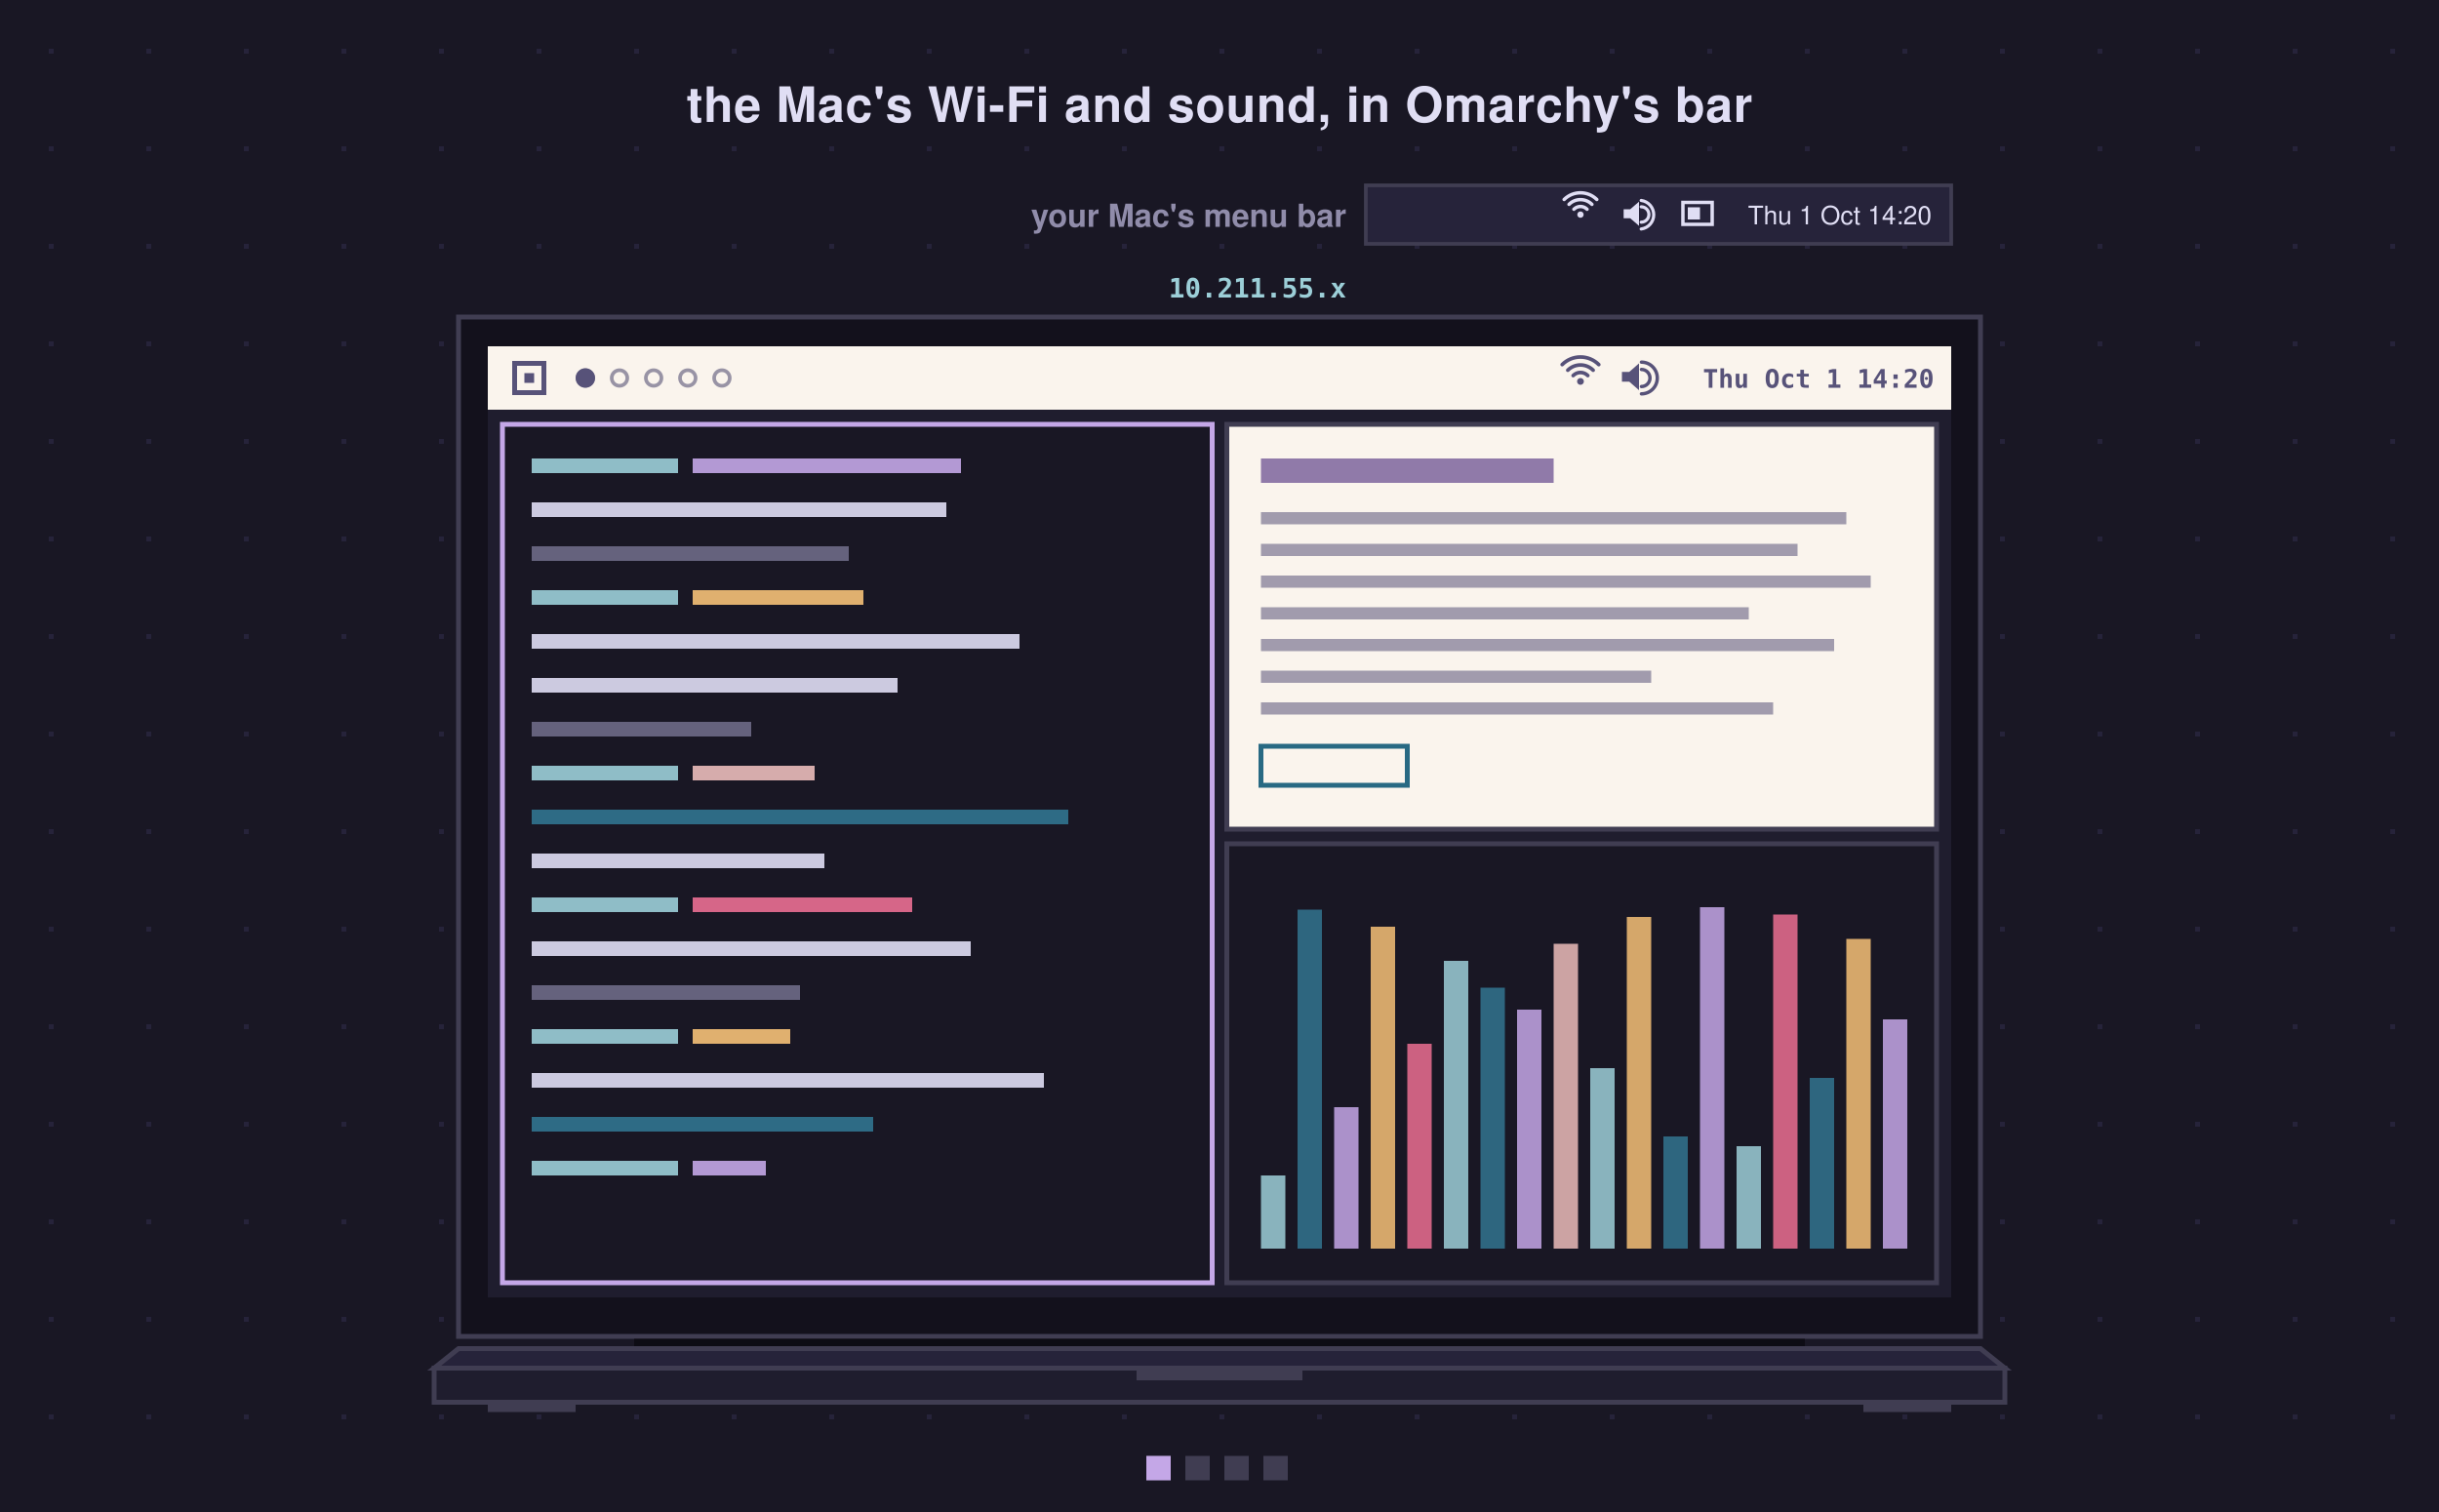
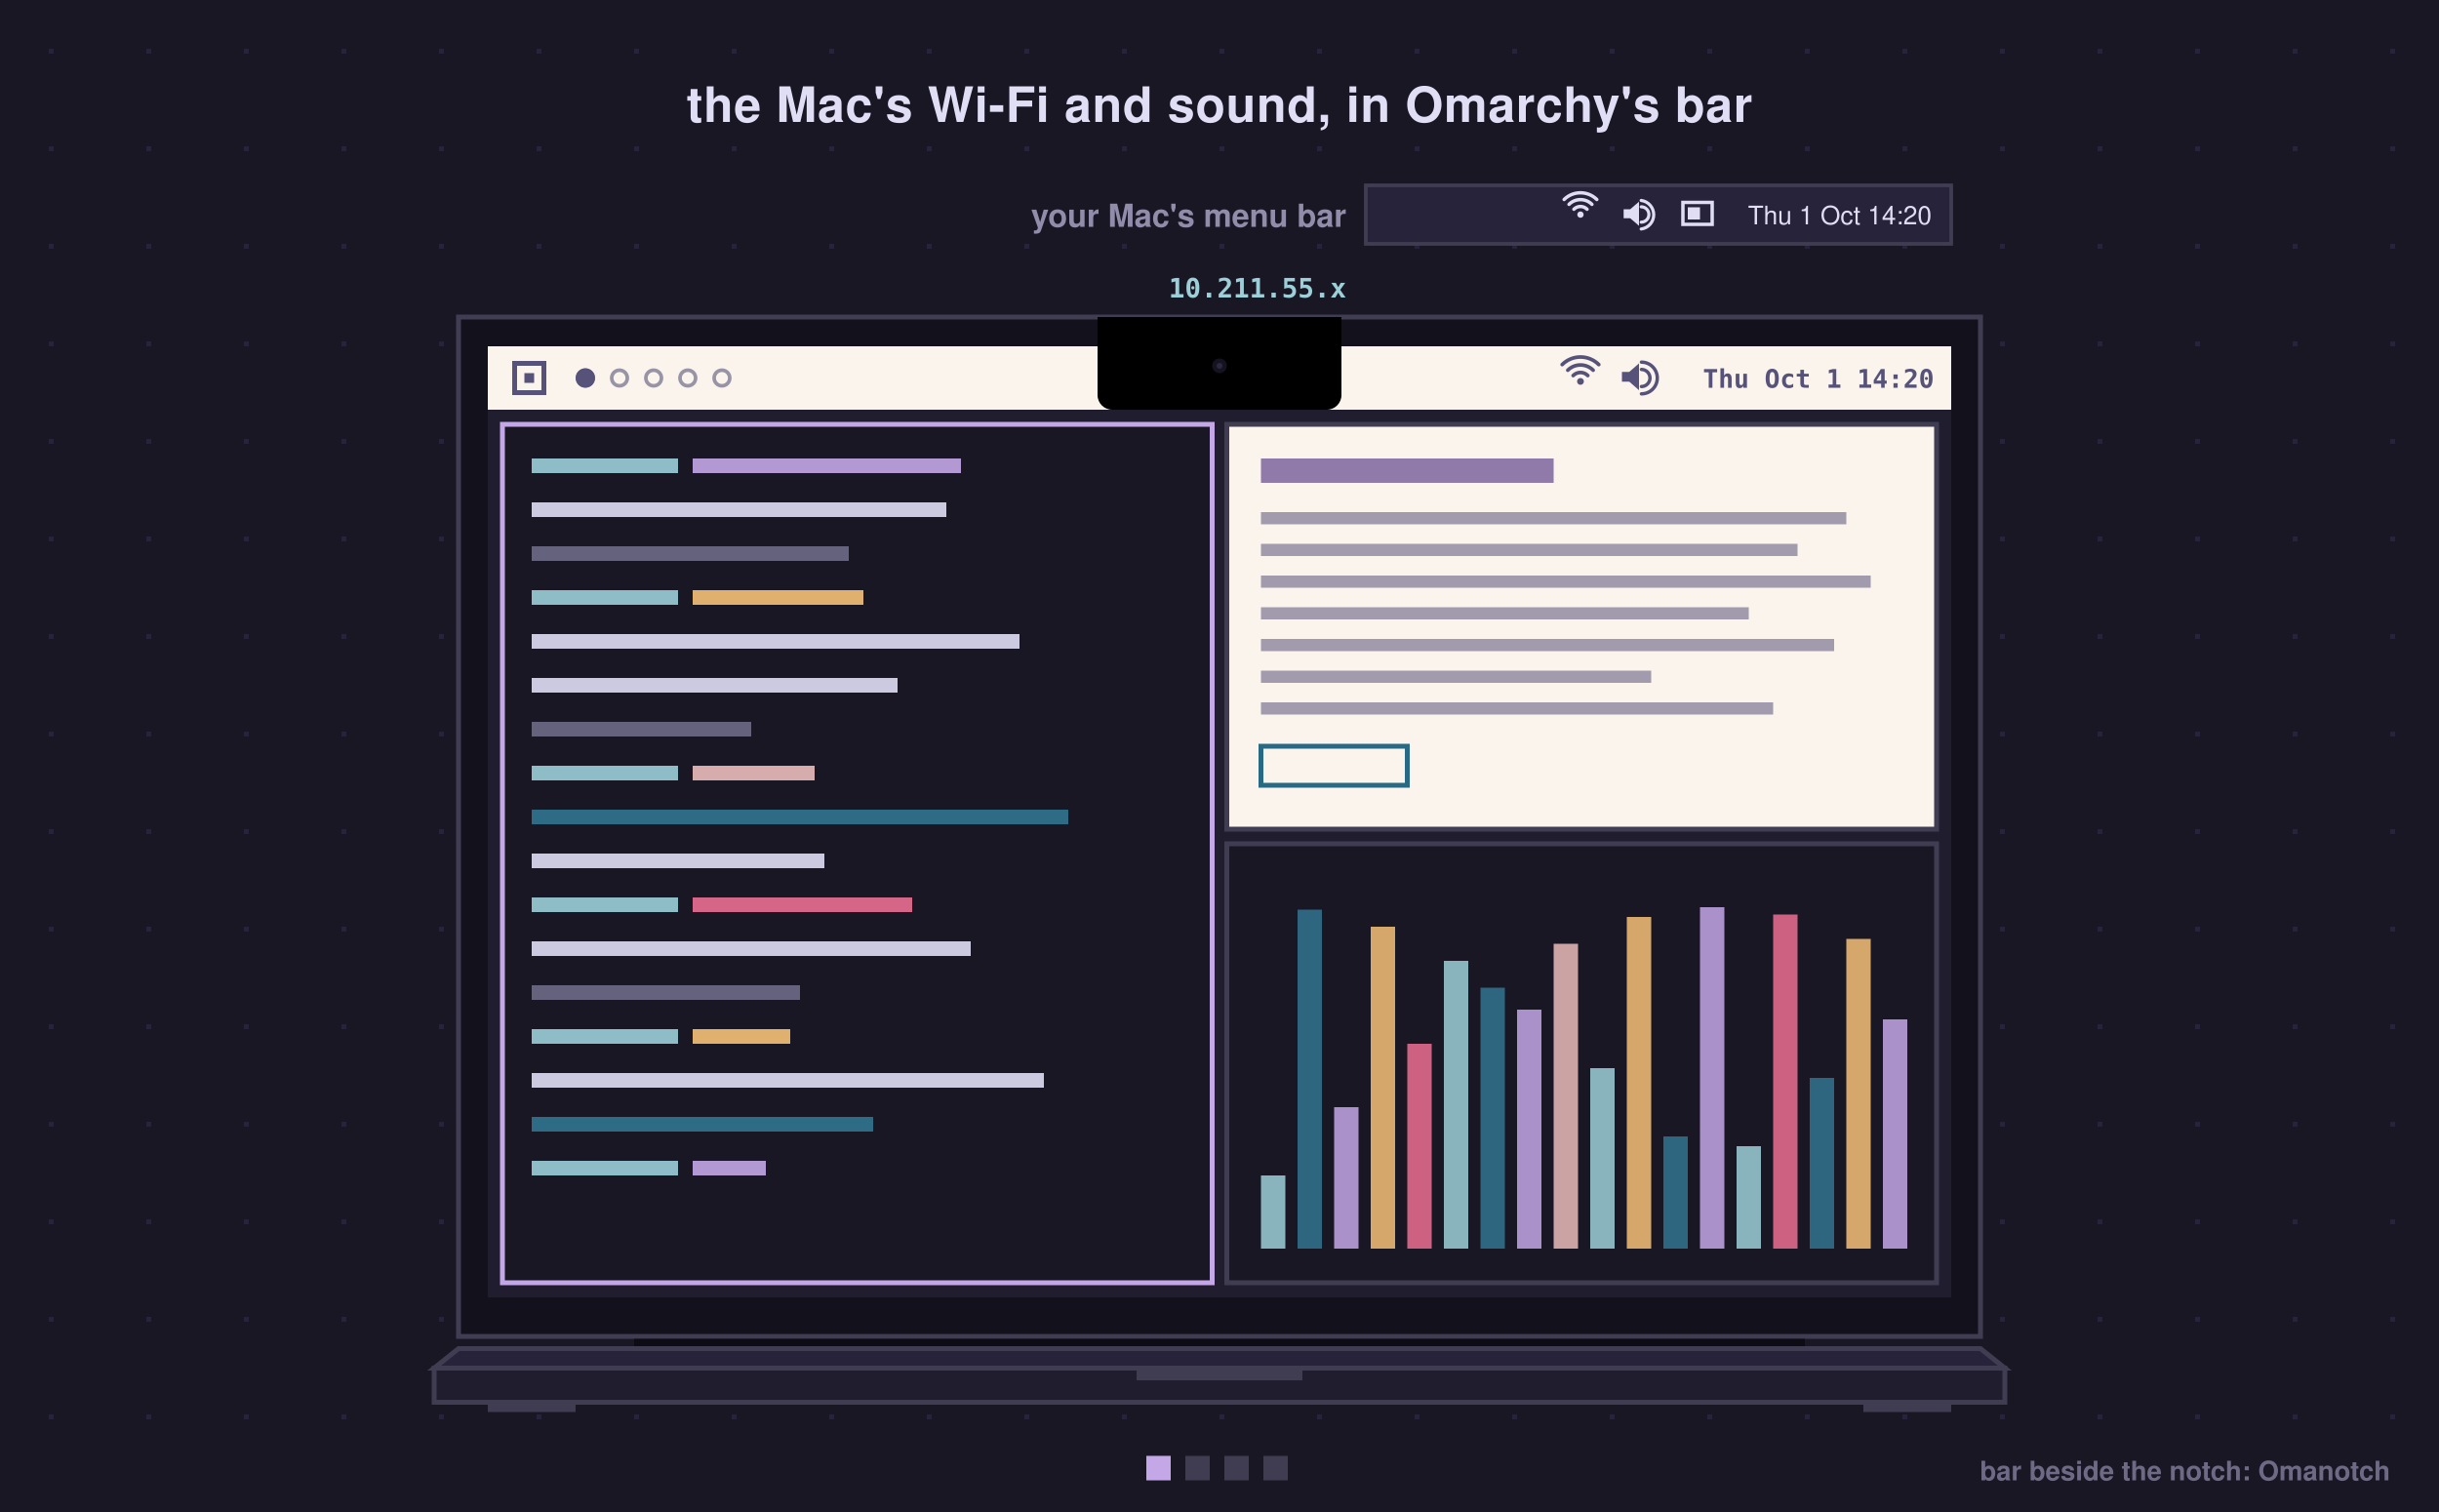
<svg xmlns="http://www.w3.org/2000/svg" viewBox="0 0 1000 620" width="1000" height="620" role="img" aria-labelledby="t d">
  <defs>
    <pattern id="dots" width="40" height="40" patternUnits="userSpaceOnUse">
      <rect x="20" y="20" width="2" height="2" fill="#26233a" />
    </pattern>
  </defs>
  <rect width="1000" height="620" fill="#191724" />
  <rect width="1000" height="620" fill="url(#dots)" />
  <g opacity="1">
    <animate attributeName="opacity" dur="16s" repeatCount="indefinite" keyTimes="0;0.244;0.263;1" values="1;1;0;0" />
    <text x="500" y="50" font-family="-apple-system, BlinkMacSystemFont, 'Segoe UI', Helvetica, Arial, sans-serif" font-size="20" font-weight="600" fill="#e0def4" text-anchor="middle" letter-spacing="0.3">the Mac's Wi-Fi and sound, in Omarchy's bar</text>
  </g>
  <g opacity="0">
    <animate attributeName="opacity" dur="16s" repeatCount="indefinite" keyTimes="0;0.244;0.263;0.463;0.481;1" values="0;0;1;1;0;0" />
    <text x="500" y="50" font-family="-apple-system, BlinkMacSystemFont, 'Segoe UI', Helvetica, Arial, sans-serif" font-size="20" font-weight="600" fill="#e0def4" text-anchor="middle" letter-spacing="0.3">volume keys, Omarchy's own popup</text>
  </g>
  <g opacity="0">
    <animate attributeName="opacity" dur="16s" repeatCount="indefinite" keyTimes="0;0.463;0.481;0.681;0.7;1" values="0;0;1;1;0;0" />
    <text x="500" y="50" font-family="-apple-system, BlinkMacSystemFont, 'Segoe UI', Helvetica, Arial, sans-serif" font-size="20" font-weight="600" fill="#e0def4" text-anchor="middle" letter-spacing="0.3">three fingers, next workspace</text>
  </g>
  <g opacity="0">
    <animate attributeName="opacity" dur="16s" repeatCount="indefinite" keyTimes="0;0.681;0.7;0.95;0.969;1" values="0;0;1;1;0;0" />
    <text x="500" y="50" font-family="-apple-system, BlinkMacSystemFont, 'Segoe UI', Helvetica, Arial, sans-serif" font-size="20" font-weight="600" fill="#e0def4" text-anchor="middle" letter-spacing="0.3">another display, the same arrangement as macOS</text>
  </g>
  <rect x="470" y="597" width="10" height="10" fill="#403d52" />
  <rect x="470" y="597" width="10" height="10" fill="#c4a7e7" opacity="1">
    <animate attributeName="opacity" dur="16s" repeatCount="indefinite" keyTimes="0;0.244;0.253;1" values="1;1;0;0" />
  </rect>
  <rect x="486" y="597" width="10" height="10" fill="#403d52" />
  <rect x="486" y="597" width="10" height="10" fill="#c4a7e7" opacity="0">
    <animate attributeName="opacity" dur="16s" repeatCount="indefinite" keyTimes="0;0.253;0.263;0.463;0.472;1" values="0;0;1;1;0;0" />
  </rect>
  <rect x="502" y="597" width="10" height="10" fill="#403d52" />
  <rect x="502" y="597" width="10" height="10" fill="#c4a7e7" opacity="0">
    <animate attributeName="opacity" dur="16s" repeatCount="indefinite" keyTimes="0;0.472;0.481;0.681;0.691;1" values="0;0;1;1;0;0" />
  </rect>
  <rect x="518" y="597" width="10" height="10" fill="#403d52" />
  <rect x="518" y="597" width="10" height="10" fill="#c4a7e7" opacity="0">
    <animate attributeName="opacity" dur="16s" repeatCount="indefinite" keyTimes="0;0.691;0.7;0.95;0.959;1" values="0;0;1;1;0;0" />
  </rect>
  <g>
    <animateTransform attributeName="transform" type="translate" dur="16s" repeatCount="indefinite" keyTimes="0;0.688;0.744;0.969;0.972;1" values="0 0;0 0;-46.8 217.6;-46.8 217.6;0 0;0 0" calcMode="spline" keySplines="0.42 0 0.58 1;0.42 0 0.58 1;0.42 0 0.58 1;0.42 0 0.58 1;0.42 0 0.58 1" />
    <g>
      <animateTransform attributeName="transform" type="scale" dur="16s" repeatCount="indefinite" keyTimes="0;0.688;0.744;0.969;0.972;1" values="1;1;0.6;0.6;1;1" calcMode="spline" keySplines="0.42 0 0.58 1;0.42 0 0.58 1;0.42 0 0.58 1;0.42 0 0.58 1;0.42 0 0.58 1" />
      <rect x="188" y="130" width="624" height="418" fill="#13111c" stroke="#403d52" stroke-width="2" />
      <rect x="260" y="549" width="480" height="4" fill="#0d0c14" />
      <polygon points="188,553 812,553 822,561 178,561" fill="#26233a" stroke="#403d52" stroke-width="2" />
      <rect x="178" y="561" width="644" height="14" fill="#1f1d2e" stroke="#403d52" stroke-width="2" />
      <rect x="466" y="562" width="68" height="4" fill="#403d52" />
      <rect x="200" y="576" width="36" height="3" fill="#403d52" />
      <rect x="764" y="576" width="36" height="3" fill="#403d52" />
      <defs>
        <clipPath id="scr">
          <rect x="200" y="142" width="600" height="390" />
        </clipPath>
      </defs>
      <g clip-path="url(#scr)">
        <rect x="200" y="142" width="600" height="390" fill="#1f1d2e" />
        <g>
          <animateTransform attributeName="transform" type="translate" dur="16s" repeatCount="indefinite" keyTimes="0;0.506;0.556;0.969;0.972;1" values="0 0;0 0;-600 0;-600 0;0 0;0 0" calcMode="spline" keySplines="0.42 0 0.58 1;0.42 0 0.58 1;0.42 0 0.58 1;0.42 0 0.58 1;0.42 0 0.58 1" />
          <rect x="206" y="174" width="291" height="352" fill="#191724" stroke="#c4a7e7" stroke-width="2" />
          <rect x="218" y="188" width="60" height="6" fill="#9ccfd8" opacity="0.9" />
          <rect x="284" y="188" width="110" height="6" fill="#c4a7e7" opacity="0.9" />
          <rect x="218" y="206" width="170" height="6" fill="#e0def4" opacity="0.9" />
          <rect x="218" y="224" width="130" height="6" fill="#6e6a86" opacity="0.9" />
          <rect x="218" y="242" width="60" height="6" fill="#9ccfd8" opacity="0.9" />
          <rect x="284" y="242" width="70" height="6" fill="#f6c177" opacity="0.9" />
          <rect x="218" y="260" width="200" height="6" fill="#e0def4" opacity="0.9" />
          <rect x="218" y="278" width="150" height="6" fill="#e0def4" opacity="0.9" />
          <rect x="218" y="296" width="90" height="6" fill="#6e6a86" opacity="0.9" />
          <rect x="218" y="314" width="60" height="6" fill="#9ccfd8" opacity="0.9" />
          <rect x="284" y="314" width="50" height="6" fill="#ebbcba" opacity="0.9" />
          <rect x="218" y="332" width="220" height="6" fill="#31748f" opacity="0.9" />
          <rect x="218" y="350" width="120" height="6" fill="#e0def4" opacity="0.9" />
          <rect x="218" y="368" width="60" height="6" fill="#9ccfd8" opacity="0.9" />
          <rect x="284" y="368" width="90" height="6" fill="#eb6f92" opacity="0.9" />
          <rect x="218" y="386" width="180" height="6" fill="#e0def4" opacity="0.9" />
          <rect x="218" y="404" width="110" height="6" fill="#6e6a86" opacity="0.9" />
          <rect x="218" y="422" width="60" height="6" fill="#9ccfd8" opacity="0.9" />
          <rect x="284" y="422" width="40" height="6" fill="#f6c177" opacity="0.9" />
          <rect x="218" y="440" width="210" height="6" fill="#e0def4" opacity="0.9" />
          <rect x="218" y="458" width="140" height="6" fill="#31748f" opacity="0.9" />
          <rect x="218" y="476" width="60" height="6" fill="#9ccfd8" opacity="0.9" />
          <rect x="284" y="476" width="30" height="6" fill="#c4a7e7" opacity="0.9" />
          <rect x="503" y="174" width="291" height="166" fill="#faf4ed" stroke="#403d52" stroke-width="2" />
          <rect x="517" y="188" width="120" height="10" fill="#907aa9" />
          <rect x="517" y="210" width="240" height="5" fill="#575279" opacity="0.55" />
          <rect x="517" y="223" width="220" height="5" fill="#575279" opacity="0.55" />
          <rect x="517" y="236" width="250" height="5" fill="#575279" opacity="0.55" />
          <rect x="517" y="249" width="200" height="5" fill="#575279" opacity="0.55" />
          <rect x="517" y="262" width="235" height="5" fill="#575279" opacity="0.55" />
          <rect x="517" y="275" width="160" height="5" fill="#575279" opacity="0.55" />
          <rect x="517" y="288" width="210" height="5" fill="#575279" opacity="0.55" />
          <rect x="517" y="306" width="60" height="16" fill="none" stroke="#286983" stroke-width="2" />
          <rect x="503" y="346" width="291" height="180" fill="#191724" stroke="#403d52" stroke-width="2" />
          <rect x="517" y="482" width="10" height="30" fill="#9ccfd8" opacity="0.85" />
          <rect x="532" y="373" width="10" height="139" fill="#31748f" opacity="0.85" />
          <rect x="547" y="454" width="10" height="58" fill="#c4a7e7" opacity="0.85" />
          <rect x="562" y="380" width="10" height="132" fill="#f6c177" opacity="0.85" />
          <rect x="577" y="428" width="10" height="84" fill="#eb6f92" opacity="0.85" />
          <rect x="592" y="394" width="10" height="118" fill="#9ccfd8" opacity="0.85" />
          <rect x="607" y="405" width="10" height="107" fill="#31748f" opacity="0.85" />
          <rect x="622" y="414" width="10" height="98" fill="#c4a7e7" opacity="0.85" />
          <rect x="637" y="387" width="10" height="125" fill="#ebbcba" opacity="0.85" />
          <rect x="652" y="438" width="10" height="74" fill="#9ccfd8" opacity="0.85" />
          <rect x="667" y="376" width="10" height="136" fill="#f6c177" opacity="0.85" />
          <rect x="682" y="466" width="10" height="46" fill="#31748f" opacity="0.85" />
          <rect x="697" y="372" width="10" height="140" fill="#c4a7e7" opacity="0.85" />
          <rect x="712" y="470" width="10" height="42" fill="#9ccfd8" opacity="0.85" />
          <rect x="727" y="375" width="10" height="137" fill="#eb6f92" opacity="0.85" />
          <rect x="742" y="442" width="10" height="70" fill="#31748f" opacity="0.85" />
          <rect x="757" y="385" width="10" height="127" fill="#f6c177" opacity="0.85" />
          <rect x="772" y="418" width="10" height="94" fill="#c4a7e7" opacity="0.85" />
          <g transform="translate(600 0)">
            <rect x="206" y="174" width="388" height="352" fill="#faf4ed" stroke="#c4a7e7" stroke-width="2" />
            <rect x="207" y="175" width="386" height="24" fill="#f2e9e1" />
            <rect x="218" y="182" width="240" height="10" fill="#fffaf3" stroke="#dfdad9" />
            <rect x="226" y="218" width="180" height="16" fill="#907aa9" />
            <rect x="226" y="248" width="340" height="5" fill="#575279" opacity="0.55" />
            <rect x="226" y="261" width="320" height="5" fill="#575279" opacity="0.55" />
            <rect x="226" y="274" width="350" height="5" fill="#575279" opacity="0.55" />
            <rect x="226" y="287" width="300" height="5" fill="#575279" opacity="0.55" />
            <rect x="226" y="300" width="330" height="5" fill="#575279" opacity="0.55" />
            <rect x="226" y="313" width="250" height="5" fill="#575279" opacity="0.55" />
            <rect x="226" y="336" width="166" height="96" fill="#ebbcba" opacity="0.55" />
            <rect x="402" y="336" width="166" height="96" fill="#9ccfd8" opacity="0.6" />
            <rect x="226" y="448" width="330" height="5" fill="#575279" opacity="0.55" />
            <rect x="226" y="461" width="300" height="5" fill="#575279" opacity="0.55" />
            <rect x="226" y="474" width="340" height="5" fill="#575279" opacity="0.55" />
            <rect x="600" y="174" width="194" height="173" fill="#191724" stroke="#403d52" stroke-width="2" />
            <rect x="600" y="353" width="194" height="173" fill="#191724" stroke="#403d52" stroke-width="2" />
            <rect x="612" y="188" width="90" height="6" fill="#9ccfd8" opacity="0.9" />
            <rect x="612" y="206" width="150" height="6" fill="#e0def4" opacity="0.9" />
            <rect x="612" y="224" width="120" height="6" fill="#e0def4" opacity="0.9" />
            <rect x="612" y="242" width="60" height="6" fill="#f6c177" opacity="0.9" />
            <rect x="612" y="260" width="140" height="6" fill="#e0def4" opacity="0.9" />
            <rect x="612" y="278" width="100" height="6" fill="#6e6a86" opacity="0.9" />
            <rect x="612" y="296" width="50" height="6" fill="#9ccfd8" opacity="0.9" />
            <text x="612" y="377" font-family="ui-monospace, 'SF Mono', Menlo, monospace" font-size="10" fill="#9ccfd8">btop</text>
            <rect x="612" y="472" width="7" height="40" fill="#9ccfd8" opacity="0.8" />
            <rect x="623" y="442" width="7" height="70" fill="#c4a7e7" opacity="0.8" />
            <rect x="634" y="460" width="7" height="52" fill="#31748f" opacity="0.8" />
            <rect x="645" y="422" width="7" height="90" fill="#f6c177" opacity="0.8" />
            <rect x="656" y="448" width="7" height="64" fill="#9ccfd8" opacity="0.8" />
            <rect x="667" y="482" width="7" height="30" fill="#c4a7e7" opacity="0.8" />
            <rect x="678" y="432" width="7" height="80" fill="#31748f" opacity="0.8" />
            <rect x="689" y="412" width="7" height="100" fill="#f6c177" opacity="0.8" />
            <rect x="700" y="454" width="7" height="58" fill="#9ccfd8" opacity="0.8" />
            <rect x="711" y="436" width="7" height="76" fill="#c4a7e7" opacity="0.8" />
            <rect x="722" y="468" width="7" height="44" fill="#31748f" opacity="0.8" />
            <rect x="733" y="424" width="7" height="88" fill="#f6c177" opacity="0.8" />
            <rect x="744" y="452" width="7" height="60" fill="#9ccfd8" opacity="0.8" />
            <rect x="755" y="478" width="7" height="34" fill="#c4a7e7" opacity="0.8" />
            <rect x="766" y="440" width="7" height="72" fill="#31748f" opacity="0.8" />
            <rect x="777" y="462" width="7" height="50" fill="#f6c177" opacity="0.8" />
          </g>
        </g>
        <rect x="200" y="142" width="600" height="26" fill="#faf4ed" />
        <rect x="211.0" y="149.0" width="12.0" height="12.0" fill="none" stroke="#575279" stroke-width="2.0" />
        <rect x="215.0" y="153.0" width="4.0" height="4.0" fill="#575279" />
        <circle cx="240" cy="155" r="3.2" fill="none" stroke="#9893a5" stroke-width="1.5" />
        <circle cx="254" cy="155" r="3.2" fill="none" stroke="#9893a5" stroke-width="1.5" />
        <circle cx="268" cy="155" r="3.2" fill="none" stroke="#9893a5" stroke-width="1.5" />
        <circle cx="282" cy="155" r="3.2" fill="none" stroke="#9893a5" stroke-width="1.5" />
        <circle cx="296" cy="155" r="3.2" fill="none" stroke="#9893a5" stroke-width="1.5" />
        <circle cx="240" cy="155" r="4" fill="#575279">
          <animate attributeName="cx" dur="16s" repeatCount="indefinite" keyTimes="0;0.525;0.544;0.969;0.972;1" values="240;240;254;254;240;240" calcMode="spline" keySplines="0.42 0 0.58 1;0.42 0 0.58 1;0.42 0 0.58 1;0.42 0 0.58 1;0.42 0 0.58 1" />
        </circle>
        <circle cx="648" cy="156.4" r="1.4" fill="#575279" />
        <path d="M645.0 154.0A4.2 4.2 0 0 1 651.0 154.0" fill="none" stroke="#575279" stroke-width="1.5" stroke-linecap="round" />
        <path d="M642.8 151.8A7.4 7.4 0 0 1 653.2 151.8" fill="none" stroke="#575279" stroke-width="1.5" stroke-linecap="round" />
        <path d="M640.5 149.5A10.6 10.6 0 0 1 655.5 149.5" fill="none" stroke="#575279" stroke-width="1.5" stroke-linecap="round" />
        <path d="M665.0 152.5h3.0l4.0 -3.5v11.0l-4.0 -3.5h-3.0z" fill="#575279" />
        <path d="M673.0 151.5a3.5 3.5 0 0 1 0 7.0" fill="none" stroke="#575279" stroke-width="1.4" stroke-linecap="round" />
        <path d="M673.0 148.5a6.5 6.5 0 0 1 0 13.0" fill="none" stroke="#575279" stroke-width="1.4" stroke-linecap="round" />
        <text x="793" y="159" font-family="ui-monospace, 'SF Mono', Menlo, monospace" font-size="10.5" font-weight="600" fill="#575279" text-anchor="end">Thu Oct 1 14:20</text>
        <rect x="635" y="145" width="52" height="20" fill="none" stroke="#9ccfd8" stroke-width="2" opacity="0">
          <animate attributeName="opacity" dur="16s" repeatCount="indefinite" keyTimes="0;0.05;0.062;0.231;0.244;1" values="0;0;1;1;0;0" />
        </rect>
        <g opacity="0">
          <animate attributeName="opacity" dur="16s" repeatCount="indefinite" keyTimes="0;0.091;0.106;0.231;0.247;1" values="0;0;1;1;0;0" />
          <g>
            <animateTransform attributeName="transform" type="translate" dur="16s" repeatCount="indefinite" keyTimes="0;0.087;0.113;1" values="0 -8;0 -8;0 0;0 0" calcMode="spline" keySplines="0.42 0 0.58 1;0.42 0 0.58 1;0.42 0 0.58 1" />
            <rect x="580" y="172" width="212" height="128" fill="#faf4ed" stroke="#907aa9" stroke-width="2" />
            <text x="594" y="192" font-family="-apple-system, BlinkMacSystemFont, 'Segoe UI', Helvetica, Arial, sans-serif" font-size="11" font-weight="700" fill="#575279" text-anchor="start">Wi-Fi</text>
            <text x="778" y="192" font-family="-apple-system, BlinkMacSystemFont, 'Segoe UI', Helvetica, Arial, sans-serif" font-size="9.5" font-weight="600" fill="#9893a5" text-anchor="end">from your Mac</text>
            <rect x="586" y="202" width="200" height="20" fill="#f2e9e1" />
            <circle cx="598" cy="212.1" r="1.0" fill="#575279" />
            <path d="M595.9 210.4A2.94 2.94 0 0 1 600.1 210.4" fill="none" stroke="#575279" stroke-width="1.0" stroke-linecap="round" />
            <path d="M594.3 208.8A5.18 5.18 0 0 1 601.7 208.8" fill="none" stroke="#575279" stroke-width="1.0" stroke-linecap="round" />
            <path d="M592.8 207.3A7.42 7.42 0 0 1 603.2 207.3" fill="none" stroke="#575279" stroke-width="1.0" stroke-linecap="round" />
            <text x="612" y="216" font-family="-apple-system, BlinkMacSystemFont, 'Segoe UI', Helvetica, Arial, sans-serif" font-size="10.5" font-weight="700" fill="#575279" text-anchor="start">Home-5G</text>
            <text x="778" y="216" font-family="-apple-system, BlinkMacSystemFont, 'Segoe UI', Helvetica, Arial, sans-serif" font-size="9" font-weight="600" fill="#286983" text-anchor="end">connected</text>
            <circle cx="598" cy="234.1" r="1.0" fill="#575279" />
            <path d="M595.9 232.4A2.94 2.94 0 0 1 600.1 232.4" fill="none" stroke="#575279" stroke-width="1.0" stroke-linecap="round" />
            <path d="M594.3 230.8A5.18 5.18 0 0 1 601.7 230.8" fill="none" stroke="#575279" stroke-width="1.0" stroke-linecap="round" />
            <path d="M592.8 229.3A7.42 7.42 0 0 1 603.2 229.3" fill="none" stroke="#dfdad9" stroke-width="1.0" stroke-linecap="round" />
            <text x="612" y="238" font-family="-apple-system, BlinkMacSystemFont, 'Segoe UI', Helvetica, Arial, sans-serif" font-size="10.5" font-weight="500" fill="#575279" text-anchor="start">Home-Guest</text>
            <circle cx="598" cy="256.1" r="1.0" fill="#575279" />
            <path d="M595.9 254.4A2.94 2.94 0 0 1 600.1 254.4" fill="none" stroke="#575279" stroke-width="1.0" stroke-linecap="round" />
            <path d="M594.3 252.8A5.18 5.18 0 0 1 601.7 252.8" fill="none" stroke="#dfdad9" stroke-width="1.0" stroke-linecap="round" />
            <path d="M592.8 251.3A7.42 7.42 0 0 1 603.2 251.3" fill="none" stroke="#dfdad9" stroke-width="1.0" stroke-linecap="round" />
            <text x="612" y="260" font-family="-apple-system, BlinkMacSystemFont, 'Segoe UI', Helvetica, Arial, sans-serif" font-size="10.5" font-weight="500" fill="#575279" text-anchor="start">Café Lumen</text>
            <line x1="586" y1="272" x2="786" y2="272" stroke="#dfdad9" />
            <rect x="593.0" y="279.0" width="2.5" height="2.5" fill="#575279" />
            <rect x="595.5" y="279.0" width="2.5" height="2.5" fill="#575279" />
            <rect x="600.5" y="279.0" width="2.5" height="2.5" fill="#575279" />
            <rect x="593.0" y="281.5" width="2.5" height="2.5" fill="#575279" />
            <rect x="598.0" y="281.5" width="2.5" height="2.5" fill="#575279" />
            <rect x="595.5" y="284.0" width="2.5" height="2.5" fill="#575279" />
            <rect x="598.0" y="284.0" width="2.5" height="2.5" fill="#575279" />
            <rect x="593.0" y="286.5" width="2.5" height="2.5" fill="#575279" />
            <rect x="595.5" y="286.5" width="2.5" height="2.5" fill="#575279" />
            <rect x="600.5" y="286.5" width="2.5" height="2.5" fill="#575279" />
            <text x="612" y="290" font-family="-apple-system, BlinkMacSystemFont, 'Segoe UI', Helvetica, Arial, sans-serif" font-size="10" font-weight="500" fill="#575279" text-anchor="start">Share network (QR code)</text>
          </g>
        </g>
        <g opacity="0">
          <animate attributeName="opacity" dur="16s" repeatCount="indefinite" keyTimes="0;0.275;0.287;0.45;0.463;1" values="0;0;1;1;0;0" />
          <rect x="400" y="458" width="200" height="40" fill="#faf4ed" stroke="#575279" stroke-width="2" />
          <path d="M417.0 475.5h3.0l4.0 -3.5v11.0l-4.0 -3.5h-3.0z" fill="#575279" />
          <path d="M425.0 474.5a3.5 3.5 0 0 1 0 7.0" fill="none" stroke="#575279" stroke-width="1.4" stroke-linecap="round" />
          <path d="M425.0 471.5a6.5 6.5 0 0 1 0 13.0" fill="none" stroke="#575279" stroke-width="1.4" stroke-linecap="round" />
          <rect x="446" y="474" width="136" height="8" fill="#dfdad9" />
          <rect x="446" y="474" width="68" height="8" fill="#575279">
            <animate attributeName="width" dur="16s" repeatCount="indefinite" keyTimes="0;0.287;0.297;0.331;0.341;0.375;0.384;0.475;0.481;1" values="68;68;76.5;76.5;85;85;93.5;93.5;68;68" />
          </rect>
        </g>
      </g>
+       <path d="M450.0 130H550.0V162.0a6.0 6.0 0 0 1 -6.0 6.0H456.0a6.0 6.0 0 0 1 -6.0 -6.0z" fill="#000" />
+       <circle cx="500.0" cy="150.0" r="3.0" fill="#15131f" />
+       <circle cx="500.0" cy="150.0" r="1.2" fill="#2b2940" />
      <rect x="645" y="100" width="6" height="6" fill="#9ccfd8" opacity="0">
        <animate attributeName="y" dur="16s" repeatCount="indefinite" keyTimes="0;0.05;0.078;1" values="100;100;140;140" />
        <animate attributeName="opacity" dur="16s" repeatCount="indefinite" keyTimes="0;0.049;0.05;0.075;0.078;1" values="0;0;1;1;0;0" />
      </rect>
      <rect x="669" y="100" width="6" height="6" fill="#9ccfd8" opacity="0">
        <animate attributeName="y" dur="16s" repeatCount="indefinite" keyTimes="0;0.072;0.1;1" values="100;100;140;140" />
        <animate attributeName="opacity" dur="16s" repeatCount="indefinite" keyTimes="0;0.071;0.072;0.097;0.1;1" values="0;0;1;1;0;0" />
      </rect>
      <rect x="645" y="100" width="6" height="6" fill="#9ccfd8" opacity="0">
        <animate attributeName="y" dur="16s" repeatCount="indefinite" keyTimes="0;0.094;0.122;1" values="100;100;140;140" />
        <animate attributeName="opacity" dur="16s" repeatCount="indefinite" keyTimes="0;0.093;0.094;0.119;0.122;1" values="0;0;1;1;0;0" />
      </rect>
      <rect x="669" y="100" width="6" height="6" fill="#9ccfd8" opacity="0">
        <animate attributeName="y" dur="16s" repeatCount="indefinite" keyTimes="0;0.116;0.144;1" values="100;100;140;140" />
        <animate attributeName="opacity" dur="16s" repeatCount="indefinite" keyTimes="0;0.115;0.116;0.141;0.144;1" values="0;0;1;1;0;0" />
      </rect>
      <rect x="645" y="100" width="6" height="6" fill="#9ccfd8" opacity="0">
        <animate attributeName="y" dur="16s" repeatCount="indefinite" keyTimes="0;0.15;0.178;1" values="100;100;140;140" />
        <animate attributeName="opacity" dur="16s" repeatCount="indefinite" keyTimes="0;0.149;0.15;0.175;0.178;1" values="0;0;1;1;0;0" />
      </rect>
      <rect x="669" y="100" width="6" height="6" fill="#9ccfd8" opacity="0">
        <animate attributeName="y" dur="16s" repeatCount="indefinite" keyTimes="0;0.172;0.2;1" values="100;100;140;140" />
        <animate attributeName="opacity" dur="16s" repeatCount="indefinite" keyTimes="0;0.171;0.172;0.197;0.2;1" values="0;0;1;1;0;0" />
      </rect>
    </g>
  </g>
  <g>
    <animate attributeName="opacity" dur="16s" repeatCount="indefinite" keyTimes="0;0.237;0.256;1" values="1;1;0;0" />
    <rect x="560" y="76" width="240" height="24" fill="#26233a" stroke="#403d52" stroke-width="1.5" />
    <circle cx="648" cy="88.0" r="1.3" fill="#e0def4" />
    <path d="M645.3 85.8A3.78 3.78 0 0 1 650.7 85.8" fill="none" stroke="#e0def4" stroke-width="1.4" stroke-linecap="round" />
    <path d="M643.3 83.8A6.66 6.66 0 0 1 652.7 83.8" fill="none" stroke="#e0def4" stroke-width="1.4" stroke-linecap="round" />
    <path d="M641.3 81.8A9.54 9.54 0 0 1 654.7 81.8" fill="none" stroke="#e0def4" stroke-width="1.4" stroke-linecap="round" />
    <path d="M665.7 85.8h2.7l3.6 -3.1v9.9l-3.6 -3.1h-2.7z" fill="#e0def4" />
    <path d="M672.9 84.8a3.1 3.1 0 0 1 0 6.3" fill="none" stroke="#e0def4" stroke-width="1.3" stroke-linecap="round" />
    <path d="M672.9 82.2a5.9 5.9 0 0 1 0 11.7" fill="none" stroke="#e0def4" stroke-width="1.3" stroke-linecap="round" />
    <rect x="690" y="83" width="12" height="9" fill="none" stroke="#e0def4" stroke-width="1.4" />
    <rect x="692" y="85" width="5" height="5" fill="#e0def4" />
    <text x="792" y="92" font-family="-apple-system, BlinkMacSystemFont, 'Segoe UI', Helvetica, Arial, sans-serif" font-size="10.5" font-weight="500" fill="#e0def4" text-anchor="end">Thu 1 Oct 14:20</text>
    <text x="552" y="93" font-family="-apple-system, BlinkMacSystemFont, 'Segoe UI', Helvetica, Arial, sans-serif" font-size="13" font-weight="600" fill="#908caa" text-anchor="end">your Mac's menu bar</text>
    <text x="552" y="122" font-family="ui-monospace, 'SF Mono', Menlo, monospace" font-size="11" font-weight="600" fill="#9ccfd8" text-anchor="end">10.211.55.x</text>
  </g>
  <g opacity="0">
    <animate attributeName="opacity" dur="16s" repeatCount="indefinite" keyTimes="0;0.247;0.263;0.45;0.466;1" values="0;0;1;1;0;0" />
    <g>
      <animateTransform attributeName="transform" type="translate" dur="16s" repeatCount="indefinite" keyTimes="0;0.278;0.281;0.289;0.322;0.325;0.333;0.366;0.369;0.376;1" values="0 0;0 0;0 4;0 0;0 0;0 4;0 0;0 0;0 4;0 0;0 0" />
      <rect x="850" y="452" width="62" height="54" fill="#1f1d2e" stroke="#403d52" stroke-width="2" />
      <path d="M869.0 468.5h3.0l4.0 -3.5v11.0l-4.0 -3.5h-3.0z" fill="#e0def4" />
      <path d="M877.0 467.5a3.5 3.5 0 0 1 0 7.0" fill="none" stroke="#e0def4" stroke-width="1.4" stroke-linecap="round" />
      <path d="M877.0 464.5a6.5 6.5 0 0 1 0 13.0" fill="none" stroke="#e0def4" stroke-width="1.4" stroke-linecap="round" />
      <text x="904" y="498" font-family="-apple-system, BlinkMacSystemFont, 'Segoe UI', Helvetica, Arial, sans-serif" font-size="10" font-weight="600" fill="#908caa" text-anchor="end">F12</text>
    </g>
    <text x="881" y="530" font-family="-apple-system, BlinkMacSystemFont, 'Segoe UI', Helvetica, Arial, sans-serif" font-size="12" font-weight="600" fill="#908caa" text-anchor="middle">Mac keyboard</text>
    <text x="881" y="546" font-family="-apple-system, BlinkMacSystemFont, 'Segoe UI', Helvetica, Arial, sans-serif" font-size="12" font-weight="600" fill="#f6c177" text-anchor="middle">volume up</text>
  </g>
  <g opacity="0">
    <animate attributeName="opacity" dur="16s" repeatCount="indefinite" keyTimes="0;0.284;0.3;0.45;0.466;1" values="0;0;1;1;0;0" />
    <text x="170" y="470" font-family="-apple-system, BlinkMacSystemFont, 'Segoe UI', Helvetica, Arial, sans-serif" font-size="13" font-weight="600" fill="#f6c177" text-anchor="end">Omarchy's</text>
    <text x="170" y="486" font-family="-apple-system, BlinkMacSystemFont, 'Segoe UI', Helvetica, Arial, sans-serif" font-size="13" font-weight="600" fill="#f6c177" text-anchor="end">own popup</text>
    <path d="M176 478h220" stroke="#f6c177" stroke-width="2" />
    <path d="M389 472l7 6l-7 6" fill="none" stroke="#f6c177" stroke-width="2" />
  </g>
  <g opacity="0">
    <animate attributeName="opacity" dur="16s" repeatCount="indefinite" keyTimes="0;0.466;0.481;0.662;0.678;1" values="0;0;1;1;0;0" />
    <rect x="842" y="440" width="140" height="92" fill="#26233a" stroke="#403d52" stroke-width="2" />
    <g opacity="0">
      <animate attributeName="opacity" dur="16s" repeatCount="indefinite" keyTimes="0;0.487;0.497;0.553;0.562;1" values="0;0;1;1;0;0" />
      <g>
        <animateTransform attributeName="transform" type="translate" dur="16s" repeatCount="indefinite" keyTimes="0;0.5;0.553;1" values="0 0;0 0;-62 0;-62 0" calcMode="spline" keySplines="0.42 0 0.58 1;0.42 0 0.58 1;0.42 0 0.58 1" />
        <circle cx="930" cy="470" r="7" fill="#e0def4" opacity="0.85" />
        <circle cx="946" cy="484" r="7" fill="#e0def4" opacity="0.85" />
        <circle cx="914" cy="486" r="7" fill="#e0def4" opacity="0.85" />
      </g>
    </g>
    <text x="912" y="556" font-family="-apple-system, BlinkMacSystemFont, 'Segoe UI', Helvetica, Arial, sans-serif" font-size="12" font-weight="600" fill="#9ccfd8" text-anchor="middle">3 fingers</text>
  </g>
  <g opacity="0">
    <animate attributeName="opacity" dur="16s" repeatCount="indefinite" keyTimes="0;0.719;0.744;0.95;0.975;1" values="0;0;1;1;0;0" />
    <g>
      <animateTransform attributeName="transform" type="translate" dur="16s" repeatCount="indefinite" keyTimes="0;0.719;0.769;1" values="40 0;40 0;0 0;0 0" calcMode="spline" keySplines="0.42 0 0.58 1;0.42 0 0.58 1;0.42 0 0.58 1" />
      <rect x="480" y="118" width="490" height="284" fill="#13111c" stroke="#403d52" stroke-width="2" />
      <rect x="490" y="128" width="470" height="264" fill="#1f1d2e" />
      <rect x="490" y="128" width="470" height="20" fill="#faf4ed" />
      <rect x="498.2" y="133.2" width="9.6" height="9.6" fill="none" stroke="#575279" stroke-width="1.6" />
      <rect x="501.4" y="136.4" width="3.2" height="3.2" fill="#575279" />
      <circle cx="520.0" cy="138" r="3.2" fill="#575279" />
      <circle cx="531.2" cy="138" r="2.6" fill="none" stroke="#9893a5" stroke-width="1.2" />
      <circle cx="542.4" cy="138" r="2.6" fill="none" stroke="#9893a5" stroke-width="1.2" />
      <circle cx="553.6" cy="138" r="2.6" fill="none" stroke="#9893a5" stroke-width="1.2" />
      <circle cx="564.8" cy="138" r="2.6" fill="none" stroke="#9893a5" stroke-width="1.2" />
      <circle cx="832" cy="138.8" r="1.0" fill="#575279" />
      <path d="M829.8 137.0A3.15 3.15 0 0 1 834.2 137.0" fill="none" stroke="#575279" stroke-width="1.1" stroke-linecap="round" />
      <path d="M828.1 135.3A5.55 5.55 0 0 1 835.9 135.3" fill="none" stroke="#575279" stroke-width="1.1" stroke-linecap="round" />
      <path d="M826.4 133.6A7.95 7.95 0 0 1 837.6 133.6" fill="none" stroke="#575279" stroke-width="1.1" stroke-linecap="round" />
      <path d="M846.8 136.1h2.2l3.0 -2.6v8.2l-3.0 -2.6h-2.2z" fill="#575279" />
      <path d="M852.8 135.4a2.6 2.6 0 0 1 0 5.2" fill="none" stroke="#575279" stroke-width="1.0" stroke-linecap="round" />
      <path d="M852.8 133.1a4.9 4.9 0 0 1 0 9.8" fill="none" stroke="#575279" stroke-width="1.0" stroke-linecap="round" />
      <text x="952" y="142" font-family="ui-monospace, 'SF Mono', Menlo, monospace" font-size="8.5" font-weight="600" fill="#575279" text-anchor="end">Thu Oct 1 14:20</text>
      <rect x="496" y="154" width="458" height="232" fill="#faf4ed" stroke="#c4a7e7" stroke-width="2" />
      <rect x="497" y="155" width="456" height="20" fill="#f2e9e1" />
      <rect x="508" y="160" width="200" height="10" fill="#fffaf3" stroke="#dfdad9" />
      <rect x="514" y="190" width="150" height="14" fill="#907aa9" />
      <rect x="514" y="216" width="400" height="5" fill="#575279" opacity="0.55" />
      <rect x="514" y="228" width="380" height="5" fill="#575279" opacity="0.55" />
      <rect x="514" y="240" width="410" height="5" fill="#575279" opacity="0.55" />
      <rect x="514" y="252" width="360" height="5" fill="#575279" opacity="0.55" />
      <rect x="514" y="264" width="300" height="5" fill="#575279" opacity="0.55" />
      <rect x="514" y="284" width="130" height="70" fill="#f6c177" opacity="0.5" />
      <rect x="654" y="284" width="130" height="70" fill="#c4a7e7" opacity="0.45" />
      <rect x="794" y="284" width="130" height="70" fill="#9ccfd8" opacity="0.55" />
      <rect x="703.0" y="403" width="44" height="150" fill="#26233a" stroke="#403d52" stroke-width="2" />
      <rect x="645.0" y="553" width="160" height="12" fill="#1f1d2e" stroke="#403d52" stroke-width="2" />
    </g>
  </g>
  <g opacity="0">
    <animate attributeName="opacity" dur="16s" repeatCount="indefinite" keyTimes="0;0.744;0.762;0.95;0.969;1" values="0;0;1;1;0;0" />
    <rect x="46" y="84" width="190" height="150" fill="#1f1d2e" stroke="#403d52" stroke-width="2" />
    <text x="58" y="104" font-family="-apple-system, BlinkMacSystemFont, 'Segoe UI', Helvetica, Arial, sans-serif" font-size="12" font-weight="600" fill="#908caa" text-anchor="start">macOS · Displays</text>
    <rect x="74" y="160" width="56" height="36" fill="#26233a" stroke="#9ccfd8" stroke-width="2" />
    <text x="102" y="182" font-family="-apple-system, BlinkMacSystemFont, 'Segoe UI', Helvetica, Arial, sans-serif" font-size="9.5" font-weight="600" fill="#9ccfd8" text-anchor="middle">Built-in</text>
    <rect x="132" y="126" width="84" height="48" fill="#26233a" stroke="#c4a7e7" stroke-width="2" />
    <text x="174" y="154" font-family="-apple-system, BlinkMacSystemFont, 'Segoe UI', Helvetica, Arial, sans-serif" font-size="9.5" font-weight="600" fill="#c4a7e7" text-anchor="middle">Display</text>
    <rect x="252" y="84" width="190" height="150" fill="#1f1d2e" stroke="#403d52" stroke-width="2" />
    <text x="264" y="104" font-family="-apple-system, BlinkMacSystemFont, 'Segoe UI', Helvetica, Arial, sans-serif" font-size="12" font-weight="600" fill="#908caa" text-anchor="start">Omarchy · Hyprland</text>
    <rect x="280" y="160" width="56" height="36" fill="#26233a" stroke="#9ccfd8" stroke-width="2" />
    <text x="308" y="182" font-family="-apple-system, BlinkMacSystemFont, 'Segoe UI', Helvetica, Arial, sans-serif" font-size="9.5" font-weight="600" fill="#9ccfd8" text-anchor="middle">Virtual-1</text>
    <g>
      <animateTransform attributeName="transform" type="translate" dur="16s" repeatCount="indefinite" keyTimes="0;0.806;0.841;0.969;0.972;1" values="0 34;0 34;0 0;0 0;0 34;0 34" calcMode="spline" keySplines="0.42 0 0.58 1;0.42 0 0.58 1;0.42 0 0.58 1;0.42 0 0.58 1;0.42 0 0.58 1" />
      <rect x="338" y="126" width="84" height="48" fill="#26233a" stroke="#c4a7e7" stroke-width="2" />
      <text x="380" y="154" font-family="-apple-system, BlinkMacSystemFont, 'Segoe UI', Helvetica, Arial, sans-serif" font-size="9.5" font-weight="600" fill="#c4a7e7" text-anchor="middle">Virtual-2</text>
    </g>
    <g opacity="0">
      <animate attributeName="opacity" dur="16s" repeatCount="indefinite" keyTimes="0;0.828;0.841;0.95;0.963;1" values="0;0;1;1;0;0" />
      <text x="442" y="254" font-family="-apple-system, BlinkMacSystemFont, 'Segoe UI', Helvetica, Arial, sans-serif" font-size="13" font-weight="600" fill="#9ccfd8" text-anchor="end">same arrangement</text>
    </g>
    <text x="246" y="166" font-family="-apple-system, BlinkMacSystemFont, 'Segoe UI', Helvetica, Arial, sans-serif" font-size="20" font-weight="700" fill="#908caa" text-anchor="middle">=</text>
  </g>
  <g opacity="0">
    <animate attributeName="opacity" dur="16s" repeatCount="indefinite" keyTimes="0;0.838;0.85;0.938;0.95;1" values="0;0;1;1;0;0" />
    <g>
      <animateTransform attributeName="transform" type="translate" dur="16s" repeatCount="indefinite" keyTimes="0;0.856;0.912;1" values="360 420;360 420;640 300;640 300" calcMode="spline" keySplines="0.42 0 0.58 1;0.42 0 0.58 1;0.42 0 0.58 1" />
      <path d="M0 0L0 17L4.5 12.8L7.6 19.6L10.6 18.3L7.5 11.6L13.2 11.4Z" fill="#e0def4" stroke="#191724" stroke-width="1.5" stroke-linejoin="round" transform="scale(1.0)" />
    </g>
  </g>
+   <text x="980" y="607" font-family="-apple-system, BlinkMacSystemFont, 'Segoe UI', Helvetica, Arial, sans-serif" font-size="11" font-weight="600" fill="#6e6a86" text-anchor="end">bar beside the notch: Omanotch</text>
  <rect width="1000" height="620" fill="#191724" opacity="0">
    <animate attributeName="opacity" dur="16s" repeatCount="indefinite" keyTimes="0;0.947;0.966;0.975;1" values="0;0;1;1;0" />
  </rect>
</svg>
